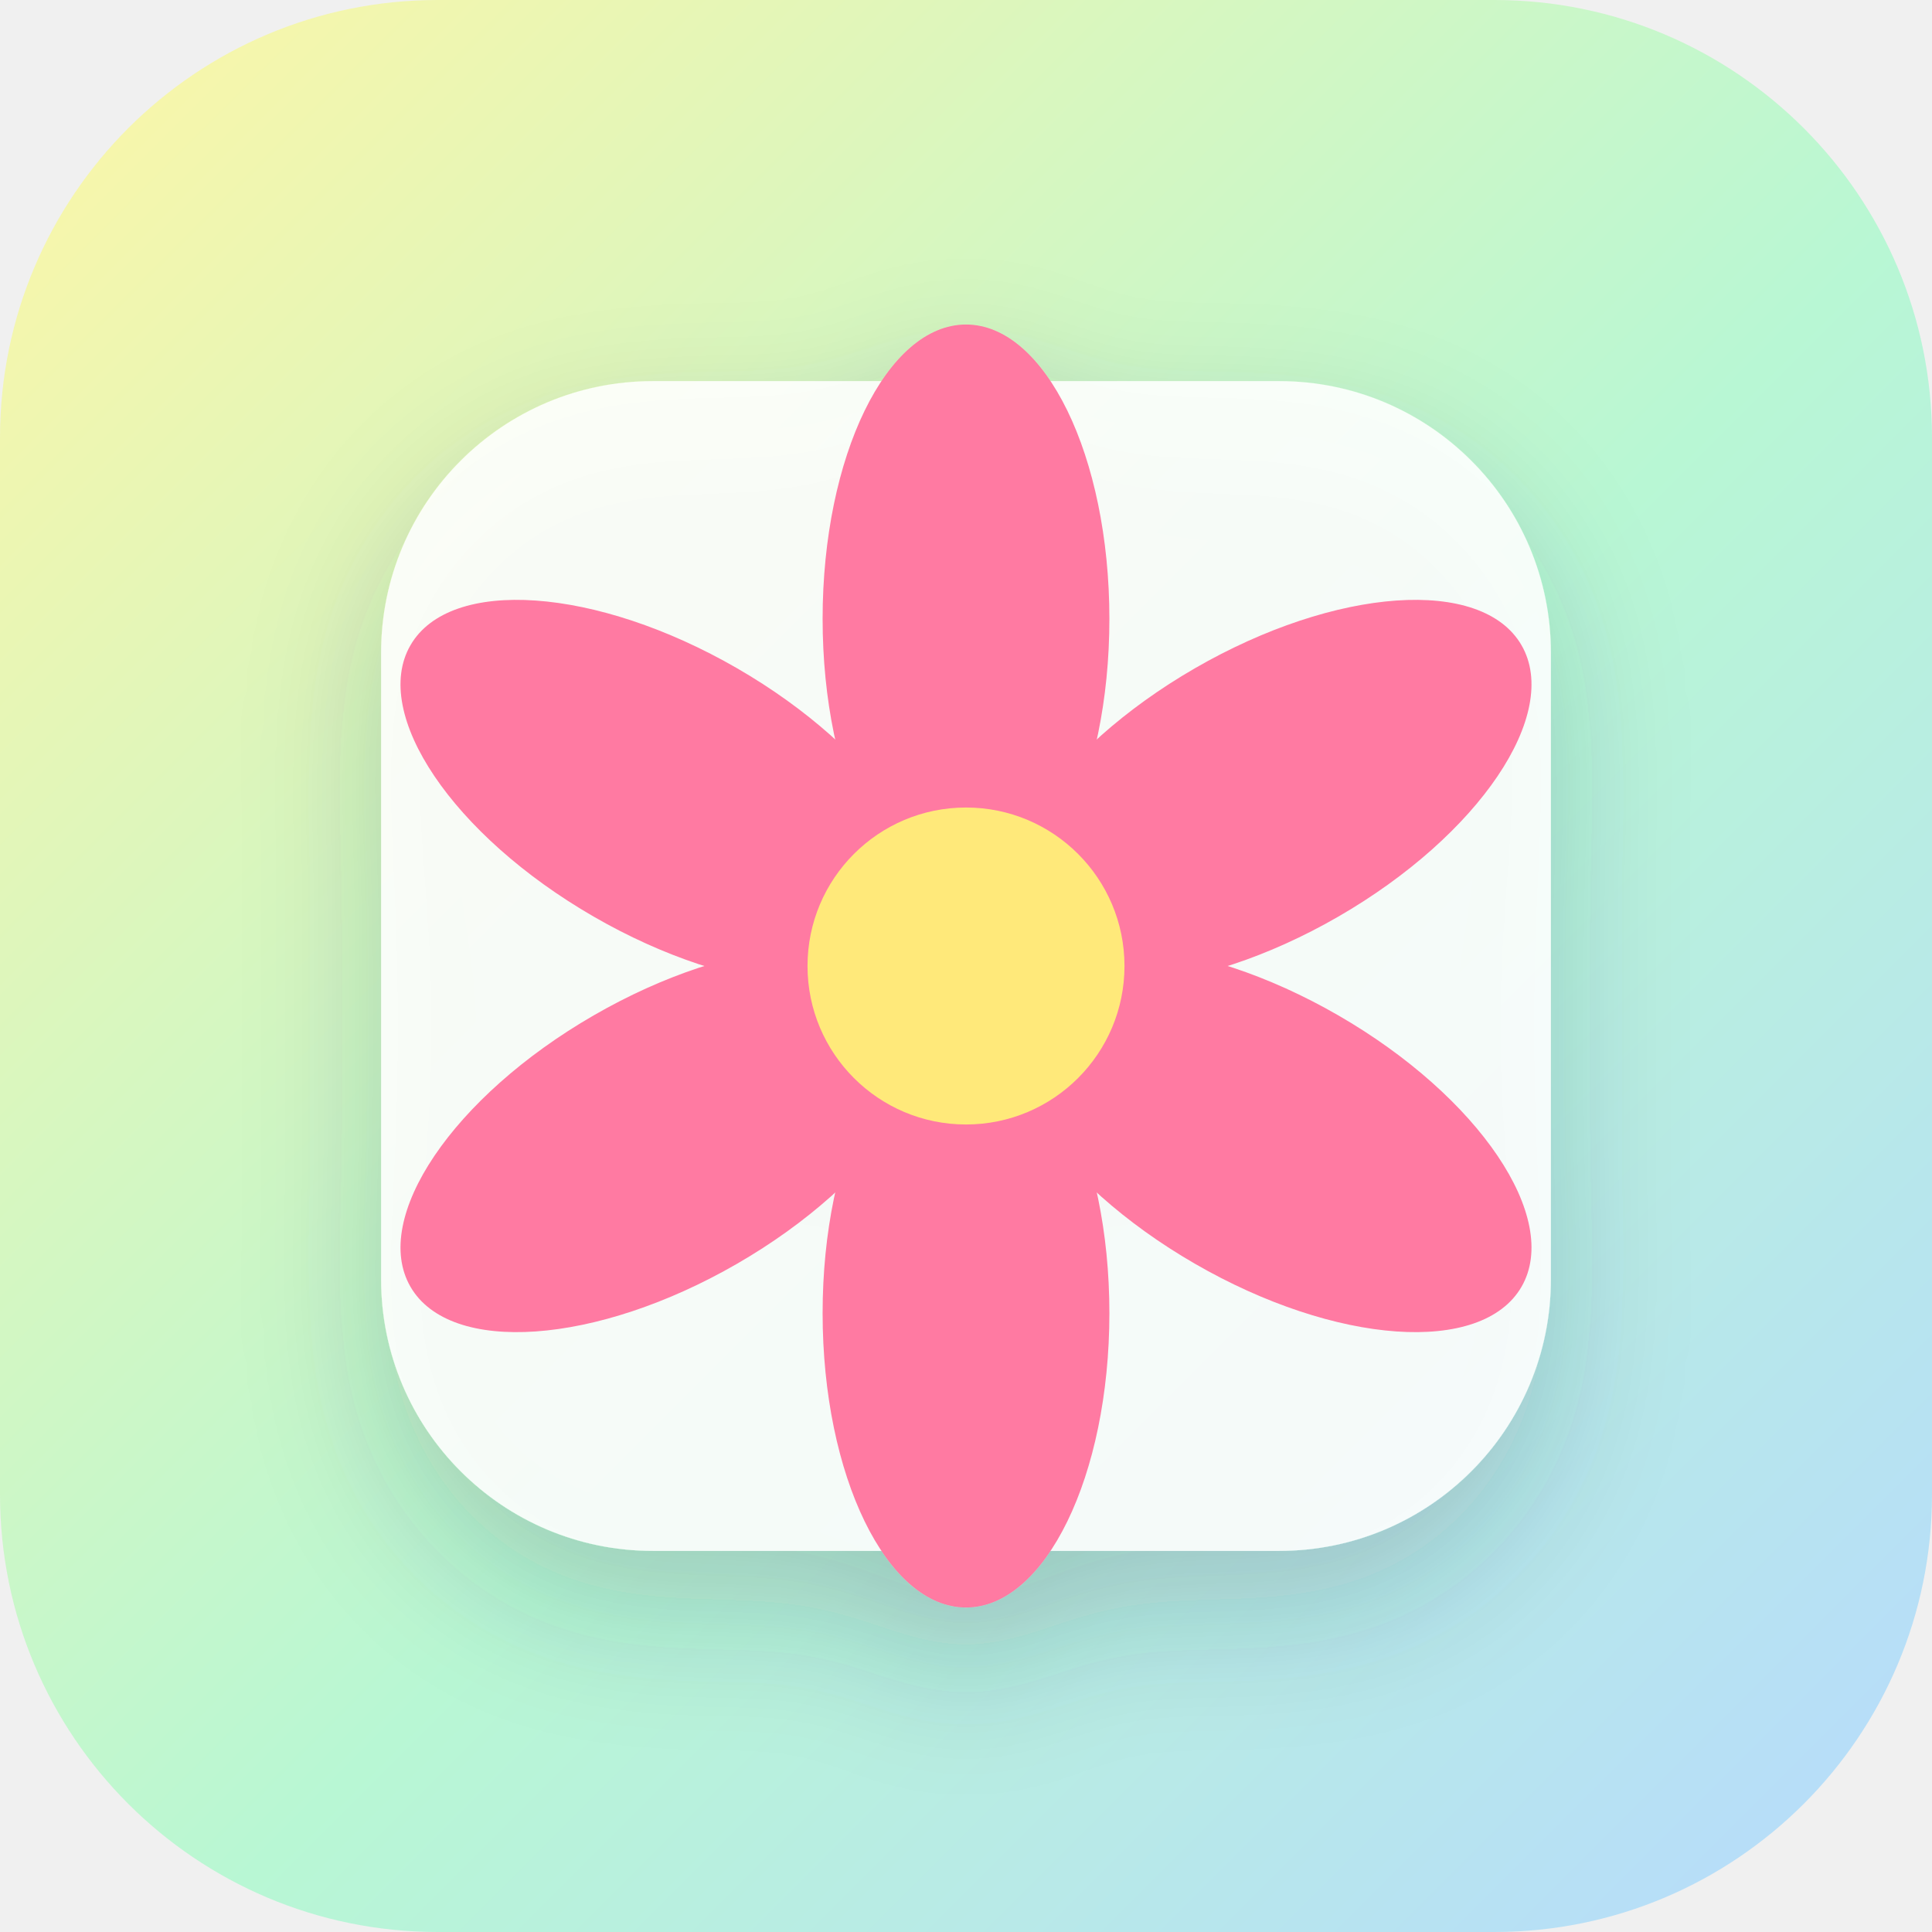
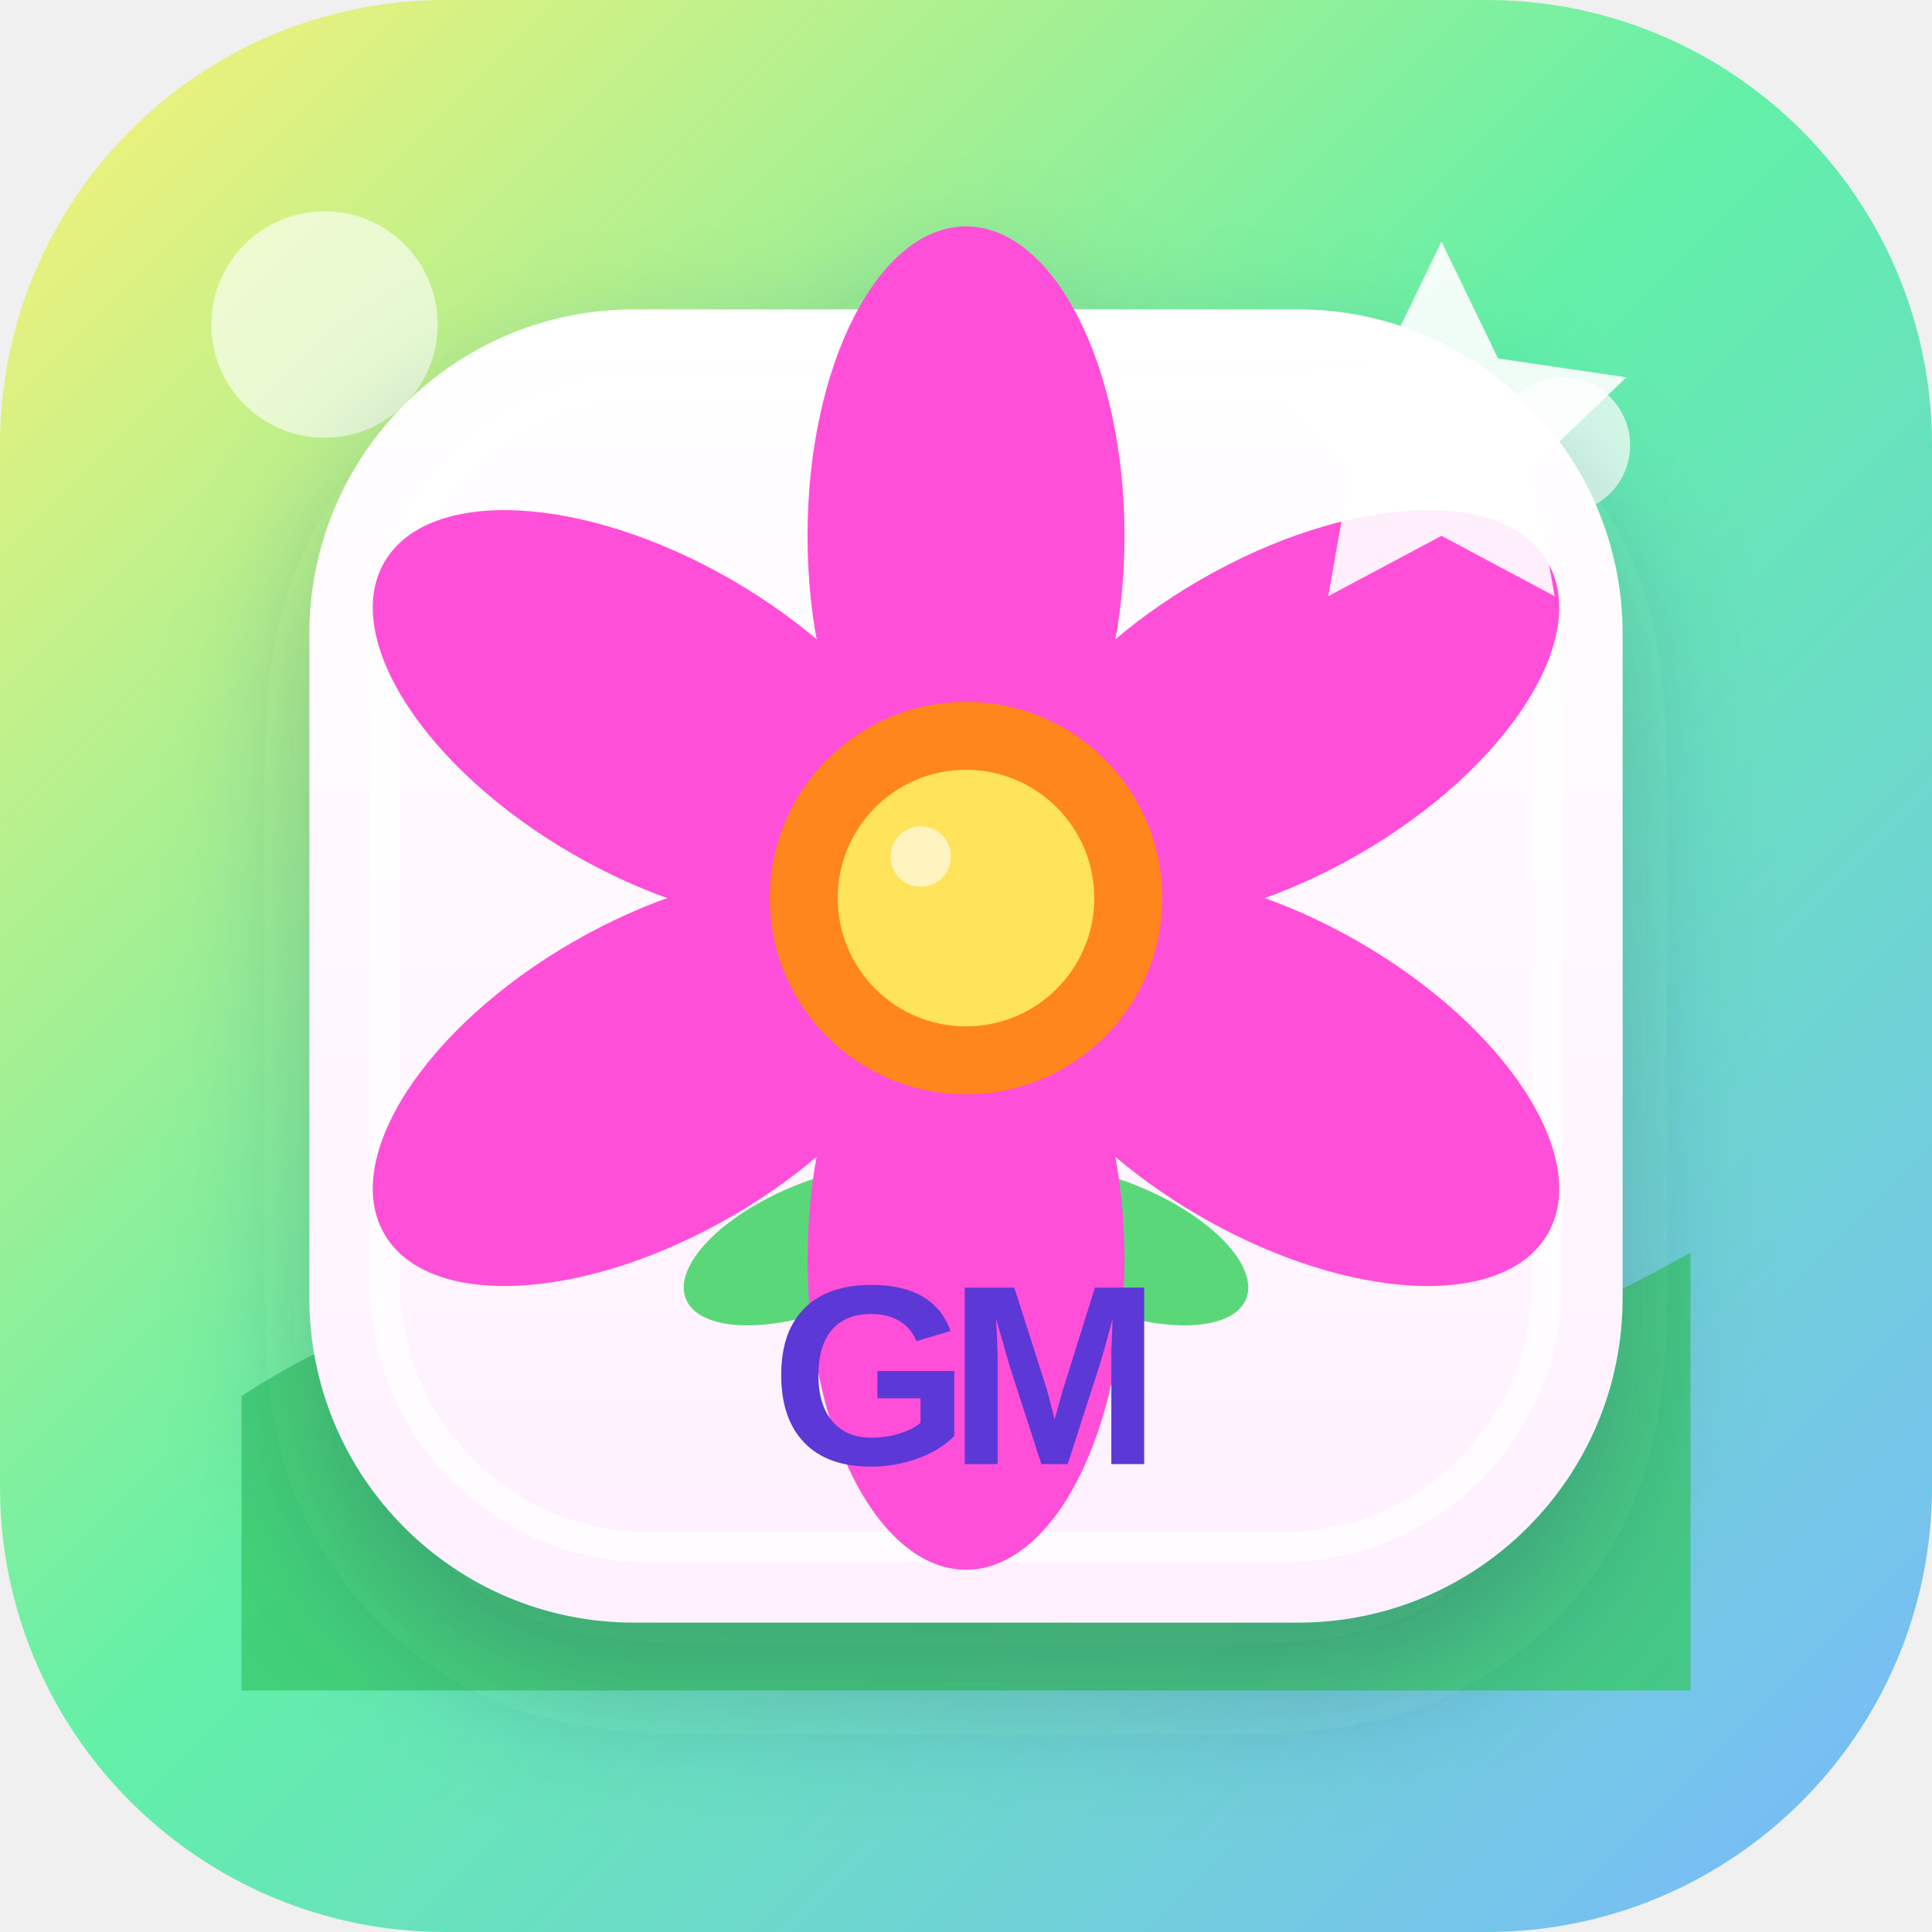
<svg xmlns="http://www.w3.org/2000/svg" viewBox="0 0 512 512" role="img" aria-label="Garden Match icon">
  <defs>
    <linearGradient id="bg" x1="0" x2="1" y1="0" y2="1">
-       <stop offset="0" stop-color="#fff6a6" />
-       <stop offset="0.55" stop-color="#b8f7d4" />
-       <stop offset="1" stop-color="#b7d9ff" />
+       <stop offset="0" stop-color="#fff176" />
+       <stop offset="0.48" stop-color="#62f0a8" />
+       <stop offset="1" stop-color="#7bb7ff" />
    </linearGradient>
-     <filter id="shadow" x="-20%" y="-20%" width="140%" height="140%">
-       <feDropShadow dx="0" dy="16" stdDeviation="18" flood-color="#25314d" flood-opacity=".22" />
+     <linearGradient id="tile" x1="0" x2="0" y1="0" y2="1">
+       <stop offset="0" stop-color="#ffffff" />
+       <stop offset="1" stop-color="#fff0ff" />
+     </linearGradient>
+     <filter id="shadow" x="-25%" y="-25%" width="150%" height="150%">
+       <feDropShadow dx="0" dy="18" stdDeviation="18" flood-color="#2c3154" flood-opacity=".25" />
    </filter>
  </defs>
-   <rect width="512" height="512" rx="116" fill="url(#bg)" />
+   <rect width="512" height="512" rx="118" fill="url(#bg)" />
+   <circle cx="86" cy="86" r="30" fill="#fff" opacity=".62" />
+   <circle cx="414" cy="118" r="18" fill="#fff" opacity=".72" />
+   <path d="M64 370c64-42 118-28 168-6 57 25 114 24 216-32v116H64z" fill="#39c86c" opacity=".78" />
  <g filter="url(#shadow)">
-     <rect x="101" y="101" width="310" height="310" rx="72" fill="#fff" opacity=".88" />
-     <g transform="translate(256 256)">
-       <circle r="50" fill="#ffd166" />
-       <g fill="#ff7aa2">
-         <ellipse rx="38" ry="78" transform="rotate(0) translate(0 -92)" />
-         <ellipse rx="38" ry="78" transform="rotate(60) translate(0 -92)" />
-         <ellipse rx="38" ry="78" transform="rotate(120) translate(0 -92)" />
-         <ellipse rx="38" ry="78" transform="rotate(180) translate(0 -92)" />
-         <ellipse rx="38" ry="78" transform="rotate(240) translate(0 -92)" />
-         <ellipse rx="38" ry="78" transform="rotate(300) translate(0 -92)" />
+     <rect x="82" y="82" width="348" height="348" rx="86" fill="url(#tile)" />
+     <rect x="102" y="102" width="308" height="308" rx="70" fill="none" stroke="#ffffff" stroke-width="8" opacity=".78" />
+     <g transform="translate(256 238)">
+       <path d="M0 118c-9 0-16-7-16-16V54c0-9 7-16 16-16s16 7 16 16v48c0 9-7 16-16 16z" fill="#12a957" />
+       <ellipse cx="-39" cy="92" rx="38" ry="17" fill="#5ad879" transform="rotate(-22 -39 92)" />
+       <ellipse cx="39" cy="92" rx="38" ry="17" fill="#5ad879" transform="rotate(22 39 92)" />
+       <g>
+         <ellipse rx="42" ry="82" fill="#ff4fd8" transform="rotate(0) translate(0 -96)" />
+         <ellipse rx="42" ry="82" fill="#ff4fd8" transform="rotate(60) translate(0 -96)" />
+         <ellipse rx="42" ry="82" fill="#ff4fd8" transform="rotate(120) translate(0 -96)" />
+         <ellipse rx="42" ry="82" fill="#ff4fd8" transform="rotate(180) translate(0 -96)" />
+         <ellipse rx="42" ry="82" fill="#ff4fd8" transform="rotate(240) translate(0 -96)" />
+         <ellipse rx="42" ry="82" fill="#ff4fd8" transform="rotate(300) translate(0 -96)" />
      </g>
-       <circle r="42" fill="#ffe97a" />
+       <circle r="52" fill="#ff861f" />
+       <circle r="34" fill="#ffe35a" />
+       <circle cx="-12" cy="-11" r="8" fill="#fff" opacity=".62" />
    </g>
+     <text x="256" y="388" text-anchor="middle" font-family="Arial Rounded MT Bold, Nunito, Arial, sans-serif" font-size="68" font-weight="900" fill="#5b37d6" letter-spacing="-6">GM</text>
  </g>
+   <path d="M382 64l15 31 34 5-25 24 6 34-30-16-30 16 6-34-25-24 34-5z" fill="#ffffff" opacity=".9" />
</svg>
